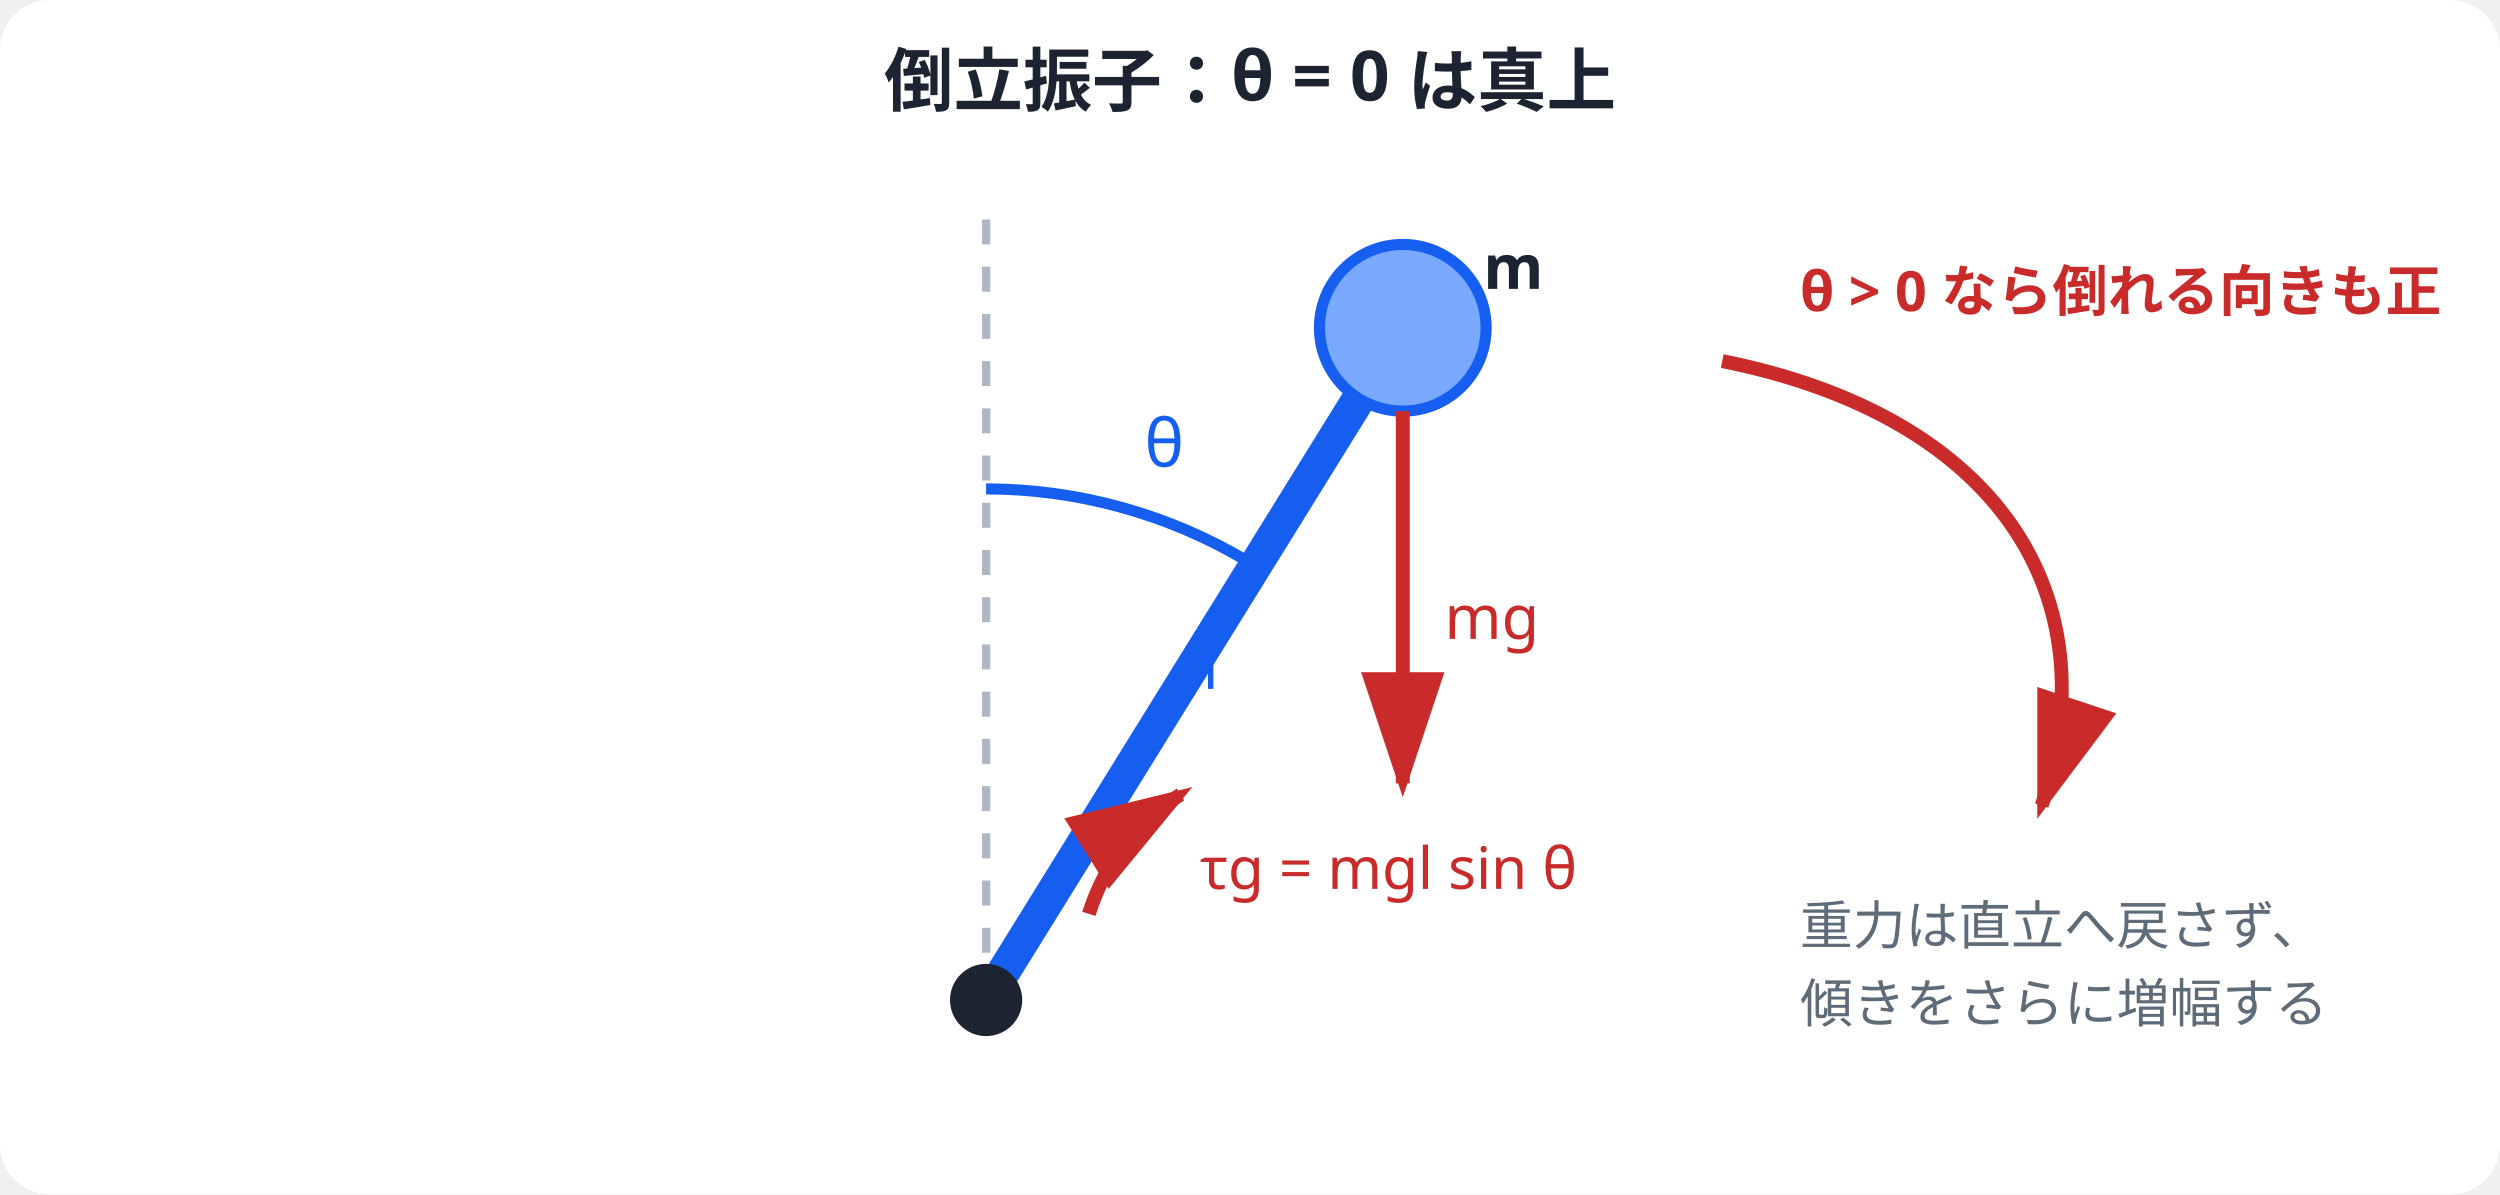
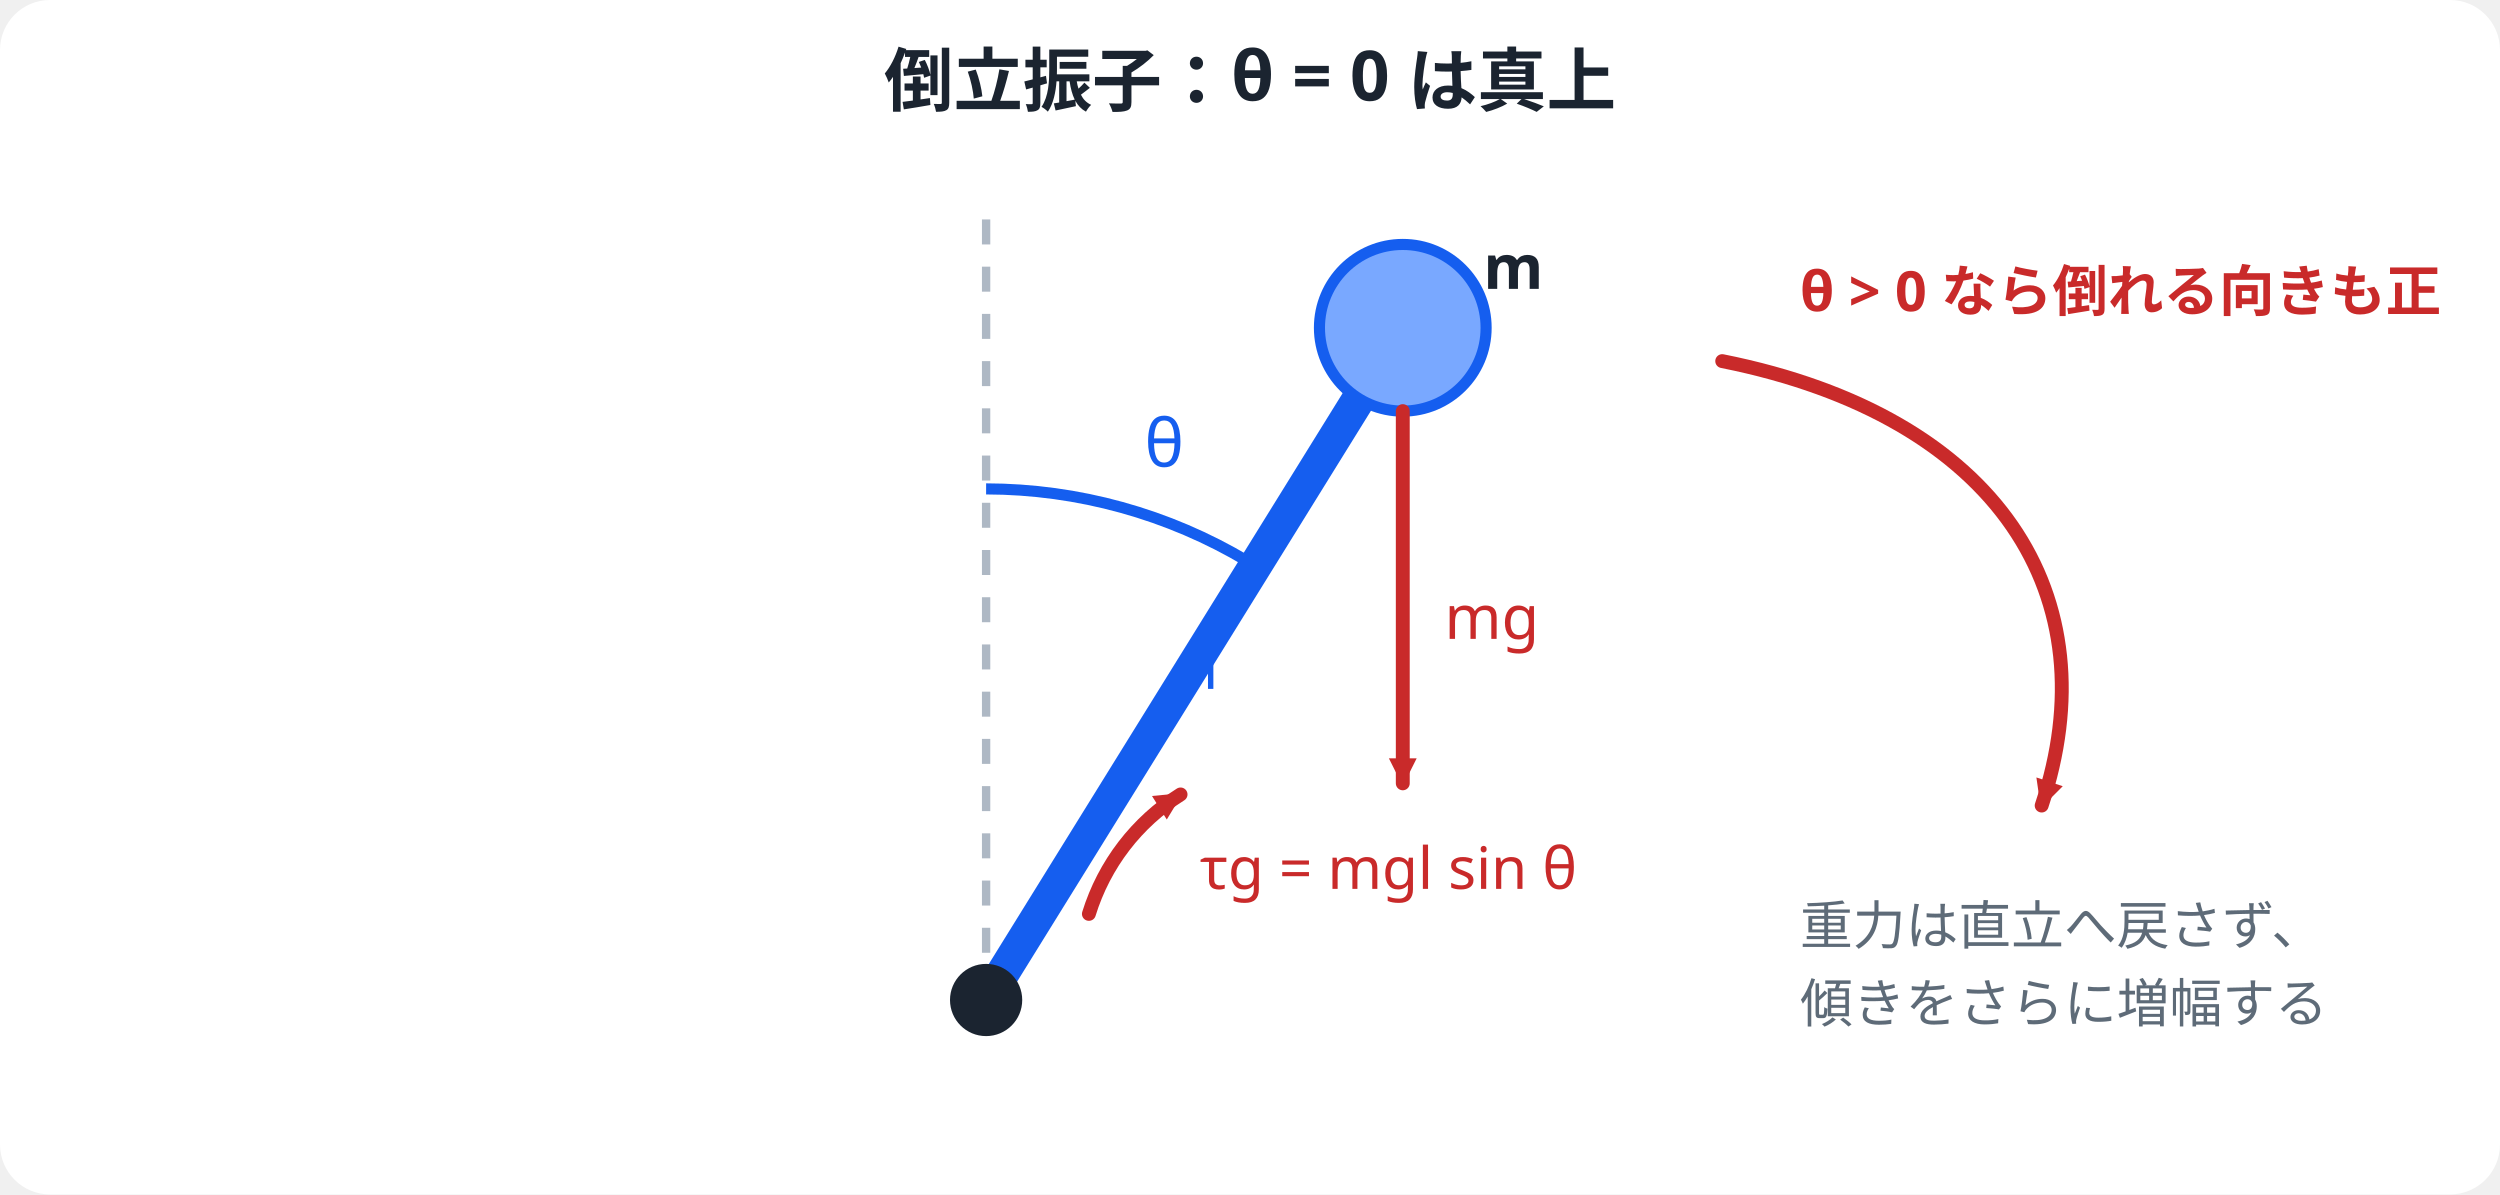
<svg xmlns="http://www.w3.org/2000/svg" width="900" height="430" viewBox="0 0 900 430" role="img" aria-labelledby="title desc">
  <defs>
-     <marker id="arrowBlue" markerWidth="10" markerHeight="10" refX="8" refY="3" orient="auto">
-       <path d="M0,0 L0,6 L9,3 z" fill="#155eef" />
+     <marker id="arrowBlue" markerUnits="userSpaceOnUse" markerWidth="12" markerHeight="12" viewBox="0 0 12 12" refX="10" refY="6" orient="auto">
+       <path d="M1 1 L11 6 L1 11 Z" fill="#155eef" />
    </marker>
-     <marker id="arrowRed" markerWidth="10" markerHeight="10" refX="8" refY="3" orient="auto">
-       <path d="M0,0 L0,6 L9,3 z" fill="#c92a2a" />
+     <marker id="arrowRed" markerUnits="userSpaceOnUse" markerWidth="12" markerHeight="12" viewBox="0 0 12 12" refX="10" refY="6" orient="auto">
+       <path d="M1 1 L11 6 L1 11 Z" fill="#c92a2a" />
    </marker>
  </defs>
  <rect width="900" height="430" rx="18" fill="#ffffff" />
  <text x="450" y="38" text-anchor="middle" font-family="system-ui,sans-serif" font-size="25" font-weight="700" fill="#1b2430">倒立振子：θ = 0 は真上</text>
  <line x1="355" y1="360" x2="355" y2="78" stroke="#aeb8c4" stroke-width="3" stroke-dasharray="9 8" />
  <line x1="355" y1="360" x2="505" y2="118" stroke="#155eef" stroke-width="12" stroke-linecap="round" />
  <circle cx="355" cy="360" r="13" fill="#1b2430" />
  <circle cx="505" cy="118" r="30" fill="#79a8ff" stroke="#155eef" stroke-width="4" />
  <text x="534" y="104" font-family="system-ui,sans-serif" font-size="22" font-weight="700" fill="#1b2430">m</text>
  <text x="433" y="248" font-family="system-ui,sans-serif" font-size="22" fill="#155eef">l</text>
  <path d="M355 176 A184 184 0 0 1 449 202" fill="none" stroke="#155eef" stroke-width="4" />
  <text x="412" y="168" font-family="system-ui,sans-serif" font-size="24" fill="#155eef">θ</text>
-   <line x1="505" y1="148" x2="505" y2="282" stroke="#c92a2a" stroke-width="5" marker-end="url(#arrowRed)" />
+   <line x1="505" y1="148" x2="505" y2="282" stroke="#c92a2a" stroke-width="5" stroke-linecap="round" marker-end="url(#arrowRed)" />
  <text x="520" y="230" font-family="system-ui,sans-serif" font-size="22" fill="#c92a2a">mg</text>
-   <path d="M392 329 A78 78 0 0 1 425 286" fill="none" stroke="#c92a2a" stroke-width="5" marker-end="url(#arrowRed)" />
+   <path d="M392 329 A78 78 0 0 1 425 286" fill="none" stroke="#c92a2a" stroke-width="5" stroke-linecap="round" marker-end="url(#arrowRed)" />
  <text x="432" y="320" font-family="system-ui,sans-serif" font-size="21" fill="#c92a2a">τg = mgl sin θ</text>
-   <path d="M620 130 C720 150 760 215 735 290" fill="none" stroke="#c92a2a" stroke-width="5" marker-end="url(#arrowRed)" />
+   <path d="M620 130 C720 150 760 215 735 290" fill="none" stroke="#c92a2a" stroke-width="5" stroke-linecap="round" marker-end="url(#arrowRed)" />
  <text x="648" y="112" font-family="system-ui,sans-serif" font-size="20" font-weight="700" fill="#c92a2a">θ &gt; 0 なら倒れる向きも正</text>
  <text x="648" y="340" font-family="system-ui,sans-serif" font-size="19" fill="#5e6b78">重力は直立へ戻さず、</text>
  <text x="648" y="368" font-family="system-ui,sans-serif" font-size="19" fill="#5e6b78">傾きをさらに増幅する</text>
</svg>
